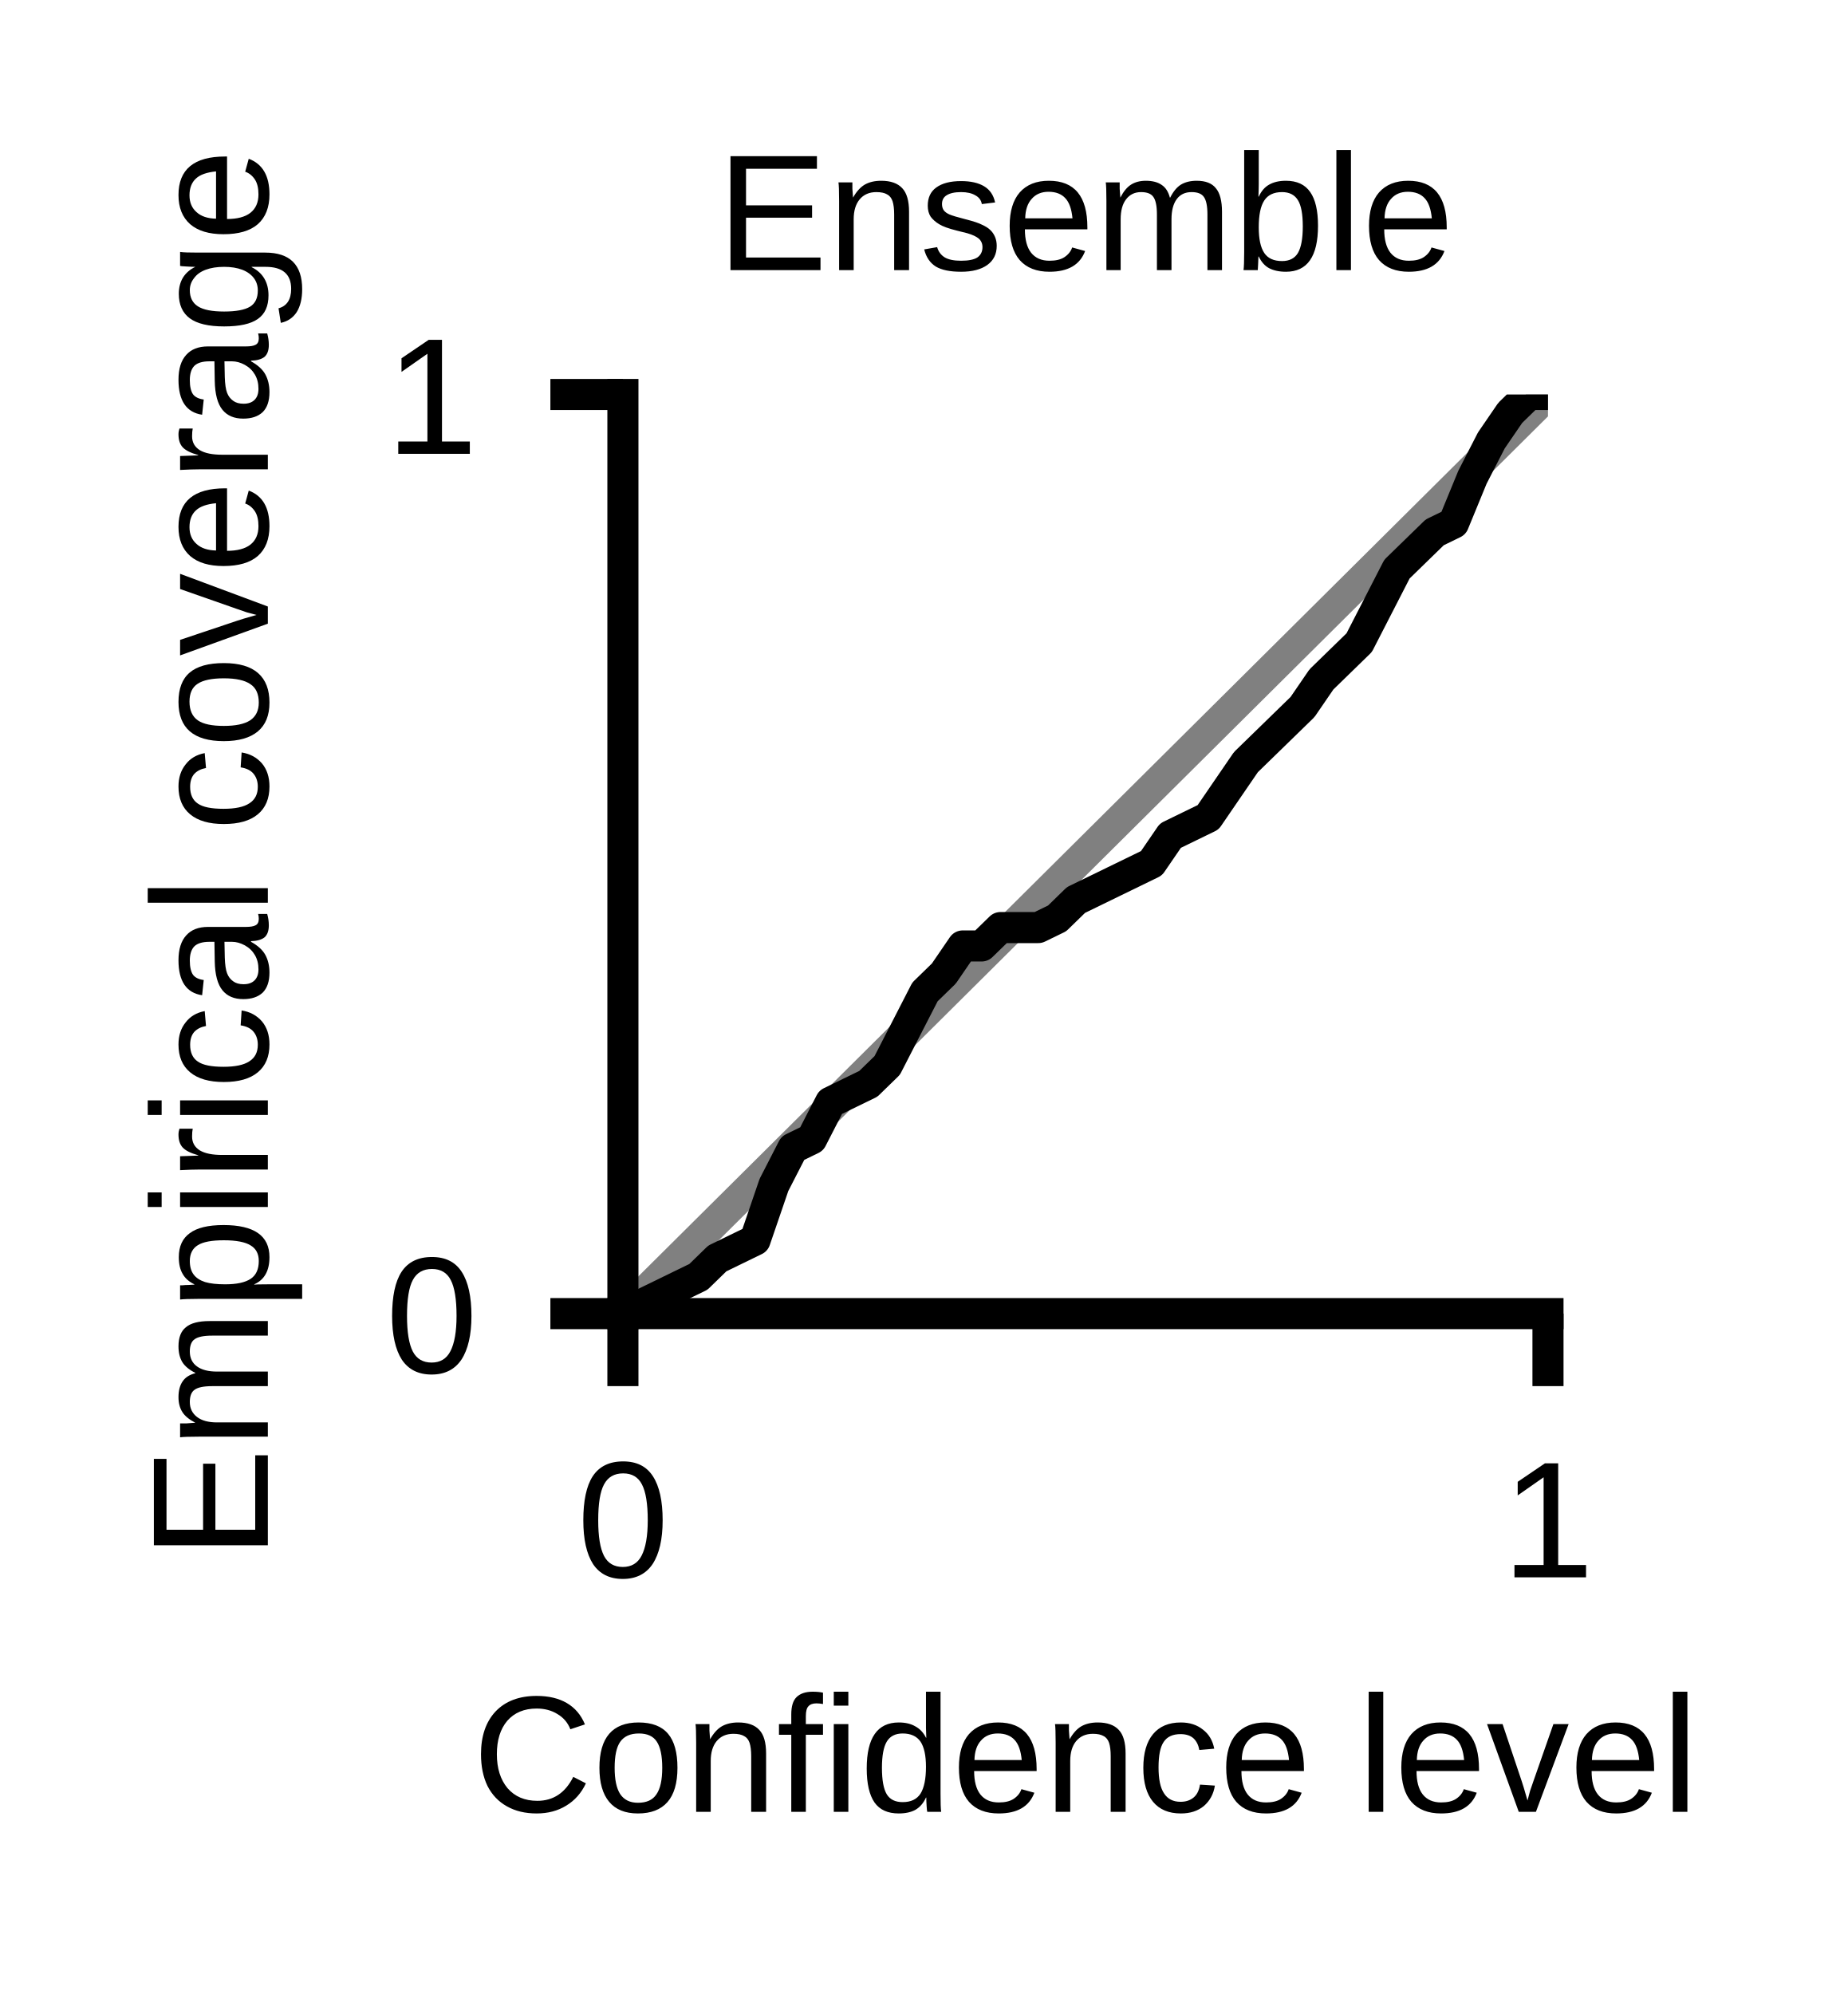
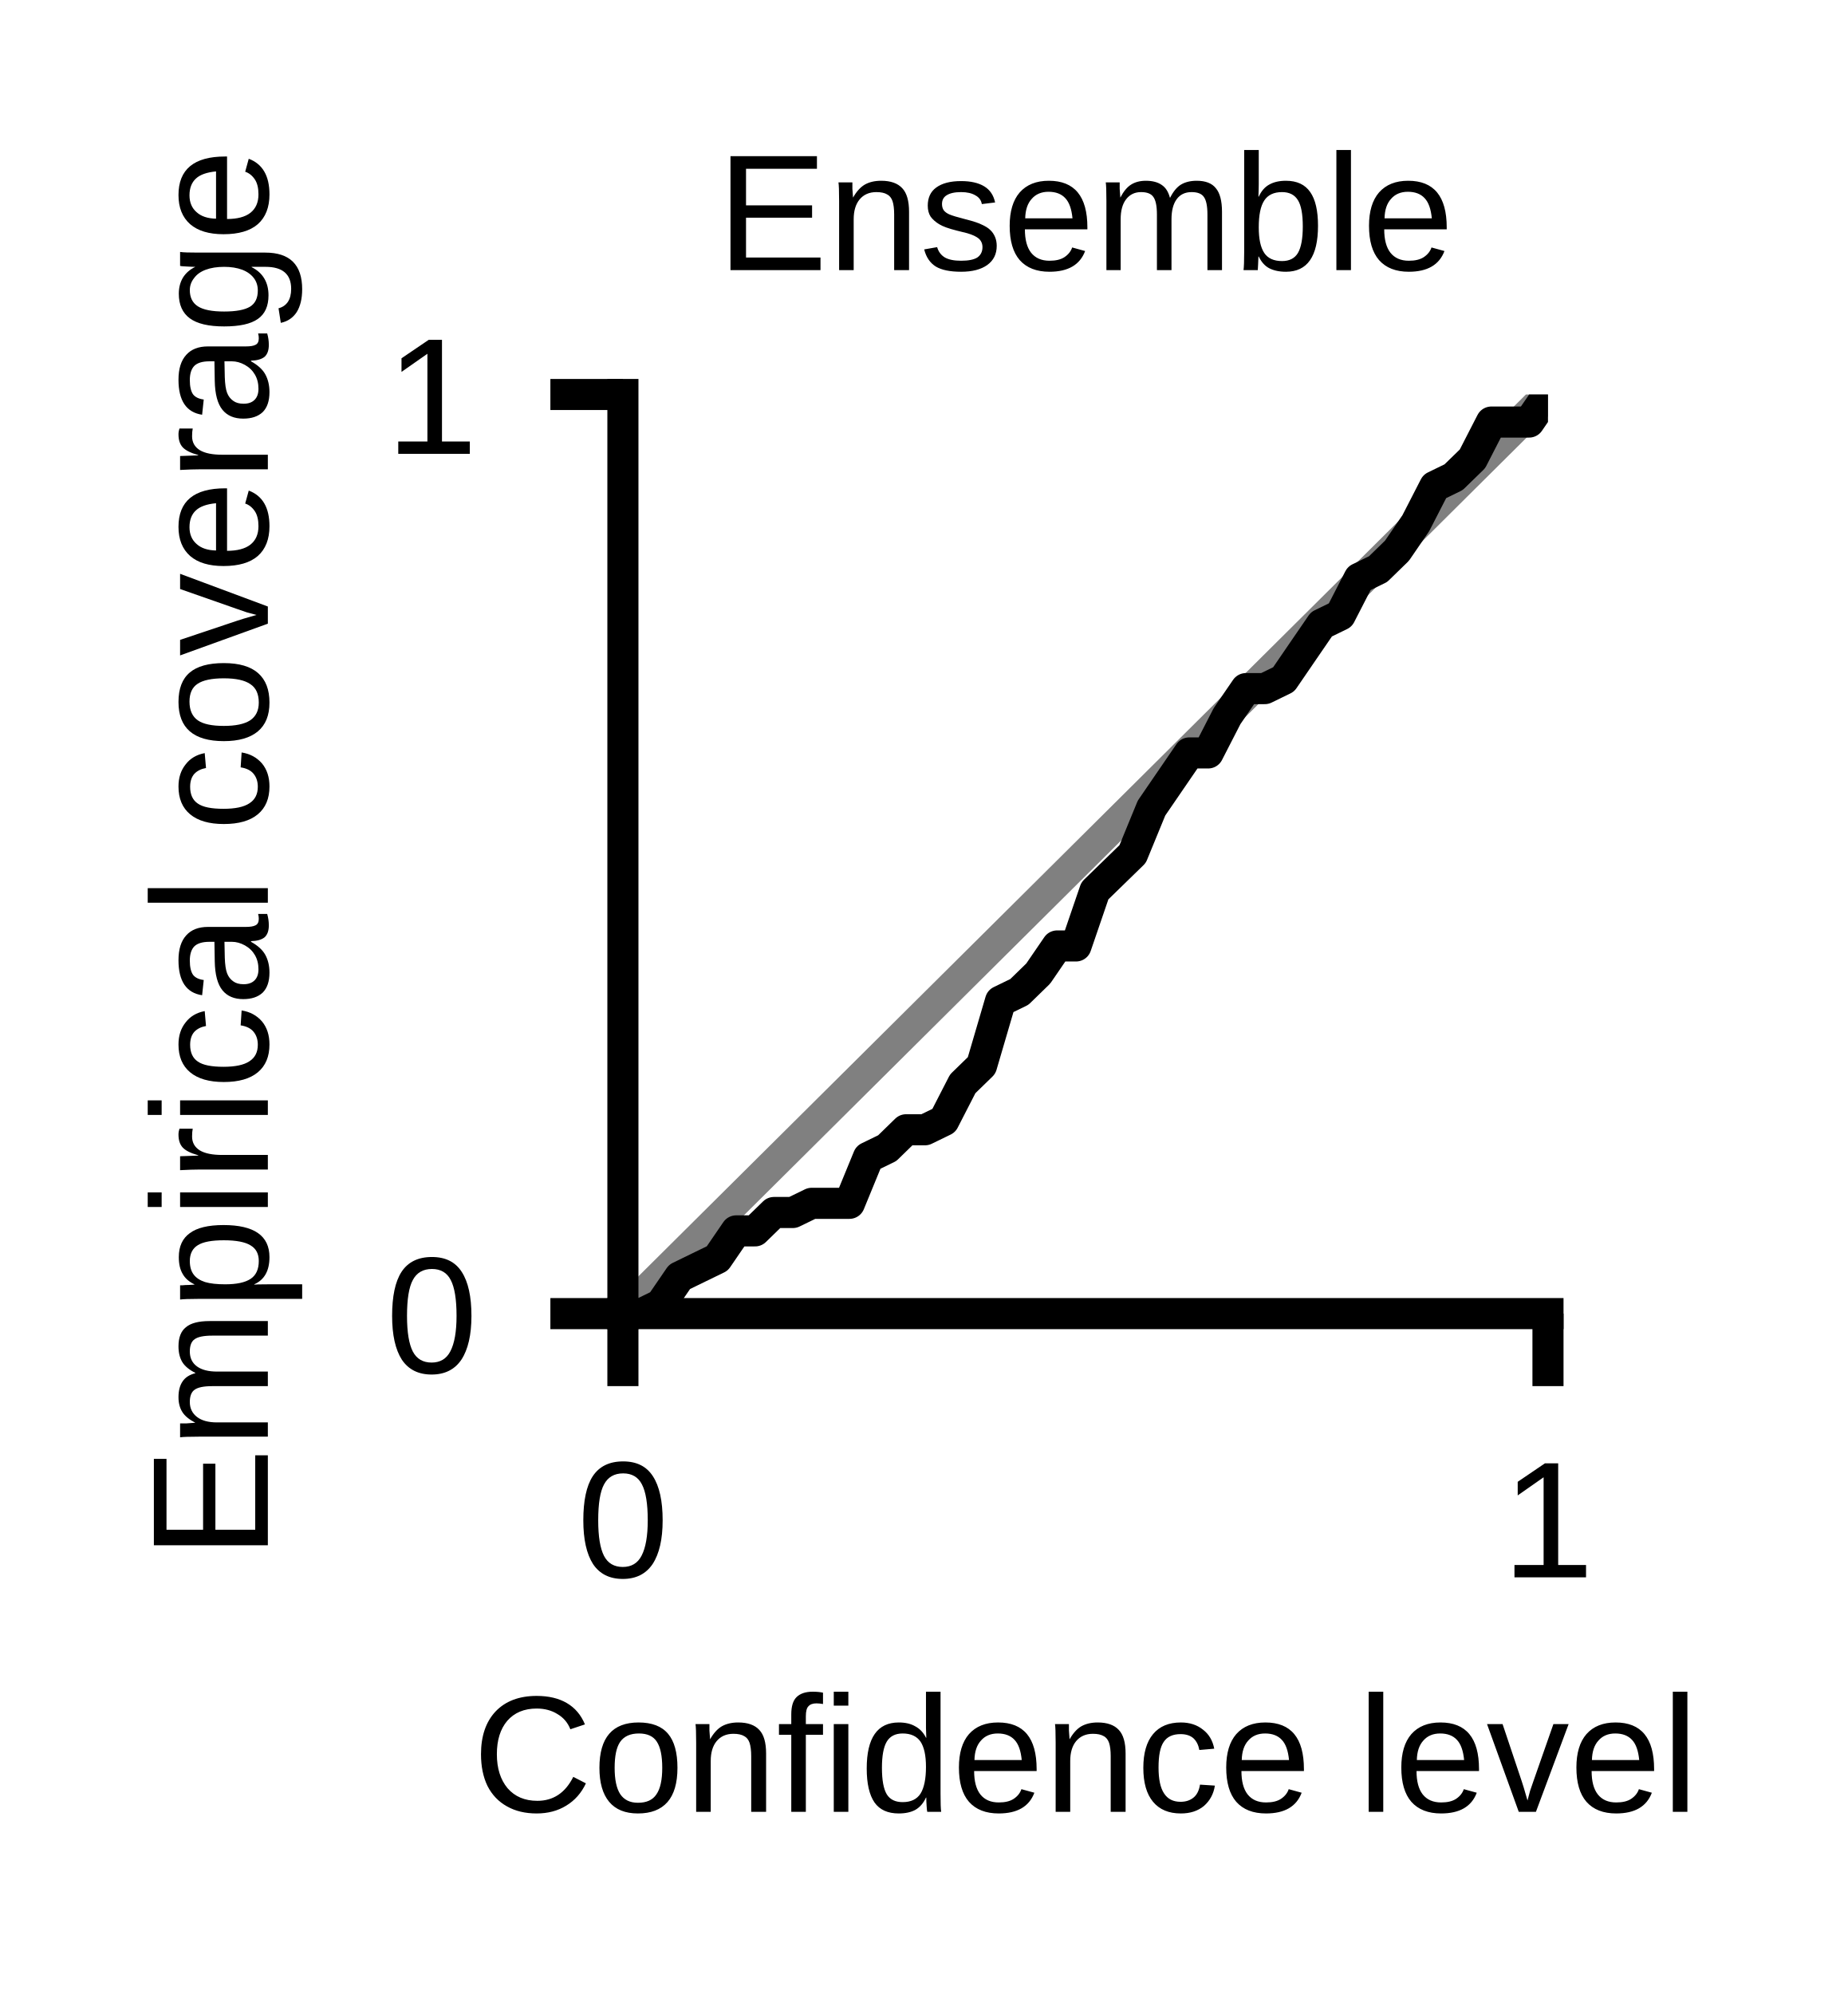
<svg xmlns="http://www.w3.org/2000/svg" xmlns:xlink="http://www.w3.org/1999/xlink" width="89.151pt" height="96.22pt" viewBox="0 0 89.151 96.22" version="1.1">
  <defs>
    <style type="text/css">*{stroke-linejoin: round; stroke-linecap: butt}</style>
  </defs>
  <g id="figure_1">
    <g id="patch_1">
      <path d="M -0 96.22  L 89.151 96.22  L 89.151 0  L -0 0  L -0 96.22  z " style="fill: none" />
    </g>
    <g id="axes_1">
      <g id="patch_2">
        <path d="M 30.059 63.388  L 74.699 63.388  L 74.699 19.036  L 30.059 19.036  L 30.059 63.388  z " style="fill: none" />
      </g>
      <g id="matplotlib.axis_1">
        <g id="xtick_1">
          <g id="line2d_1">
            <defs>
-               <path id="mceb451d8f0" d="M 0 0  L 0 3.5  " style="stroke: #000000; stroke-width: 1.5" />
+               <path id="m591e669b77" d="M 0 0  L 0 3.5  " style="stroke: #000000; stroke-width: 1.5" />
            </defs>
            <g>
-               <use xlink:href="#mceb451d8f0" x="30.059" y="63.388" style="stroke: #000000; stroke-width: 1.5" />
+               <use xlink:href="#m591e669b77" x="30.059" y="63.388" style="stroke: #000000; stroke-width: 1.5" />
            </g>
          </g>
          <g id="text_1">
            <text style="font: 8px 'Arial'; text-anchor: middle" x="30.059" y="76.114" transform="rotate(-0, 30.05875, 76.11413)">0</text>
          </g>
        </g>
        <g id="xtick_2">
          <g id="line2d_2">
            <g>
-               <use xlink:href="#mceb451d8f0" x="74.699" y="63.388" style="stroke: #000000; stroke-width: 1.5" />
+               <use xlink:href="#m591e669b77" x="74.699" y="63.388" style="stroke: #000000; stroke-width: 1.5" />
            </g>
          </g>
          <g id="text_2">
            <text style="font: 8px 'Arial'; text-anchor: middle" x="74.699" y="76.114" transform="rotate(-0, 74.69875, 76.11413)">1</text>
          </g>
        </g>
        <g id="text_3">
          <text style="font: 8px 'Arial'; text-anchor: middle" x="52.379" y="87.43" transform="rotate(-0, 52.37875, 87.43037)">Confidence level</text>
        </g>
      </g>
      <g id="matplotlib.axis_2">
        <g id="ytick_1">
          <g id="line2d_3">
            <defs>
-               <path id="me9bade8217" d="M 0 0  L -3.5 0  " style="stroke: #000000; stroke-width: 1.5" />
+               <path id="m596ce991eb" d="M 0 0  L -3.5 0  " style="stroke: #000000; stroke-width: 1.5" />
            </defs>
            <g>
-               <use xlink:href="#me9bade8217" x="30.059" y="63.388" style="stroke: #000000; stroke-width: 1.5" />
+               <use xlink:href="#m596ce991eb" x="30.059" y="63.388" style="stroke: #000000; stroke-width: 1.5" />
            </g>
          </g>
          <g id="text_4">
            <text style="font: 8px 'Arial'; text-anchor: end" x="23.059" y="66.251" transform="rotate(-0, 23.05875, 66.251)">0</text>
          </g>
        </g>
        <g id="ytick_2">
          <g id="line2d_4">
            <g>
-               <use xlink:href="#me9bade8217" x="30.059" y="19.036" style="stroke: #000000; stroke-width: 1.5" />
+               <use xlink:href="#m596ce991eb" x="30.059" y="19.036" style="stroke: #000000; stroke-width: 1.5" />
            </g>
          </g>
          <g id="text_5">
            <text style="font: 8px 'Arial'; text-anchor: end" x="23.059" y="21.899" transform="rotate(-0, 23.05875, 21.899)">1</text>
          </g>
        </g>
        <g id="text_6">
          <text style="font: 8px 'Arial'; text-anchor: middle" x="12.926" y="41.212" transform="rotate(-90, 12.92625, 41.21187)">Empirical coverage</text>
        </g>
      </g>
      <g id="line2d_5">
-         <path d="M 30.059 63.388  L 74.699 19.036  " clip-path="url(#p6ef98f7292)" style="fill: none; stroke: #808080; stroke-width: 1.5; stroke-linecap: square" />
+         <path d="M 30.059 63.388  L 74.699 19.036  " clip-path="url(#pa068ed14da)" style="fill: none; stroke: #808080; stroke-width: 1.5; stroke-linecap: square" />
      </g>
      <g id="line2d_6">
-         <path d="M 30.059 63.388  L 30.97 62.944  L 31.881 62.501  L 32.792 62.057  L 33.703 61.614  L 34.614 60.727  L 35.525 60.283  L 36.436 59.84  L 37.347 57.179  L 38.258 55.405  L 39.169 54.961  L 40.08 53.187  L 40.991 52.743  L 41.902 52.3  L 42.813 51.413  L 43.724 49.639  L 44.635 47.865  L 45.546 46.978  L 46.457 45.647  L 47.368 45.647  L 48.279 44.76  L 49.19 44.76  L 50.101 44.76  L 51.012 44.317  L 51.923 43.429  L 52.834 42.986  L 53.745 42.542  L 54.656 42.099  L 55.567 41.655  L 56.478 40.325  L 57.389 39.881  L 58.3 39.438  L 59.211 38.107  L 60.122 36.777  L 61.033 35.89  L 61.944 35.003  L 62.855 34.116  L 63.767 32.785  L 64.678 31.898  L 65.589 31.011  L 66.5 29.237  L 67.411 27.463  L 68.322 26.576  L 69.233 25.689  L 70.144 25.245  L 71.055 23.028  L 71.966 21.253  L 72.877 19.923  L 73.788 19.036  L 74.699 19.036  " clip-path="url(#p6ef98f7292)" style="fill: none; stroke: #000000; stroke-width: 1.5; stroke-linecap: square" />
+         <path d="M 30.059 63.388  L 30.97 63.388  L 31.881 62.944  L 32.792 61.614  L 33.703 61.17  L 34.614 60.727  L 35.525 59.396  L 36.436 59.396  L 37.347 58.509  L 38.258 58.509  L 39.169 58.066  L 40.08 58.066  L 40.991 58.066  L 41.902 55.848  L 42.813 55.405  L 43.724 54.517  L 44.635 54.517  L 45.546 54.074  L 46.457 52.3  L 47.368 51.413  L 48.279 48.308  L 49.19 47.865  L 50.101 46.978  L 51.012 45.647  L 51.923 45.647  L 52.834 42.986  L 53.745 42.099  L 54.656 41.212  L 55.567 38.994  L 56.478 37.664  L 57.389 36.333  L 58.3 36.333  L 59.211 34.559  L 60.122 33.229  L 61.033 33.229  L 61.944 32.785  L 62.855 31.454  L 63.767 30.124  L 64.678 29.68  L 65.589 27.906  L 66.5 27.463  L 67.411 26.576  L 68.322 25.245  L 69.233 23.471  L 70.144 23.028  L 71.055 22.141  L 71.966 20.366  L 72.877 20.366  L 73.788 20.366  L 74.699 19.036  " clip-path="url(#pa068ed14da)" style="fill: none; stroke: #000000; stroke-width: 1.5; stroke-linecap: square" />
      </g>
      <g id="patch_3">
        <path d="M 30.059 63.388  L 30.059 19.036  " style="fill: none; stroke: #000000; stroke-width: 1.5; stroke-linejoin: miter; stroke-linecap: square" />
      </g>
      <g id="patch_4">
        <path d="M 30.059 63.388  L 74.699 63.388  " style="fill: none; stroke: #000000; stroke-width: 1.5; stroke-linejoin: miter; stroke-linecap: square" />
      </g>
      <g id="text_7">
        <text style="font: 8px 'Arial'; text-anchor: middle" x="52.379" y="13.036" transform="rotate(-0, 52.37875, 13.03588)">Ensemble</text>
      </g>
    </g>
  </g>
  <defs>
-     <clipPath id="p6ef98f7292">
+     <clipPath id="pa068ed14da">
      <rect x="30.059" y="19.036" width="44.64" height="44.352" />
    </clipPath>
  </defs>
</svg>
